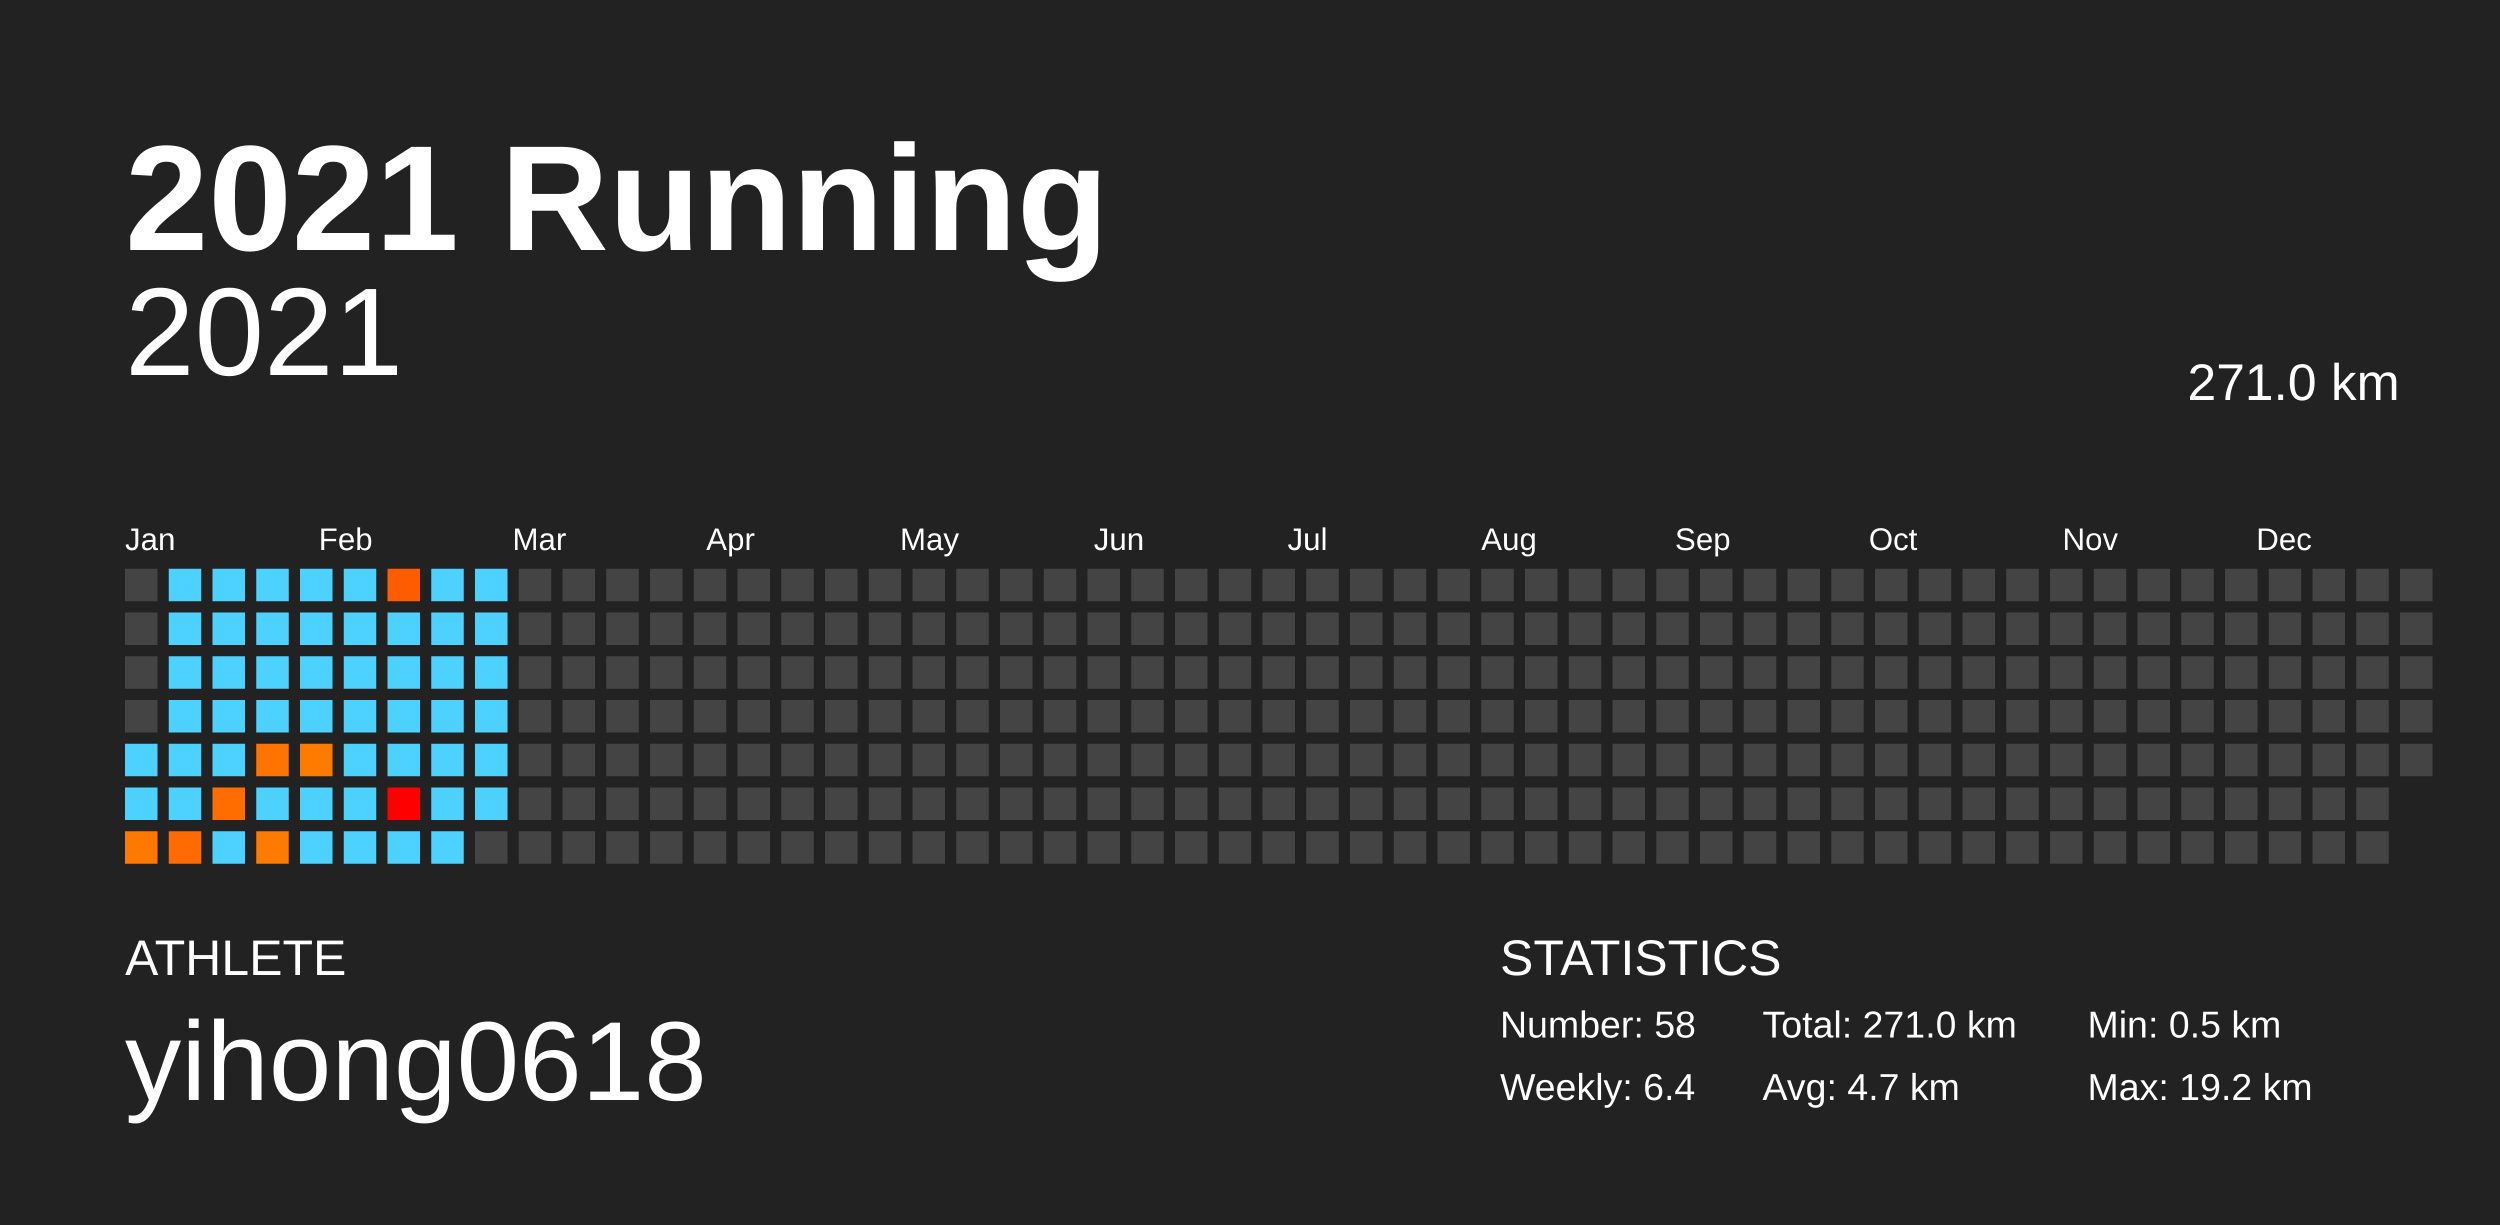
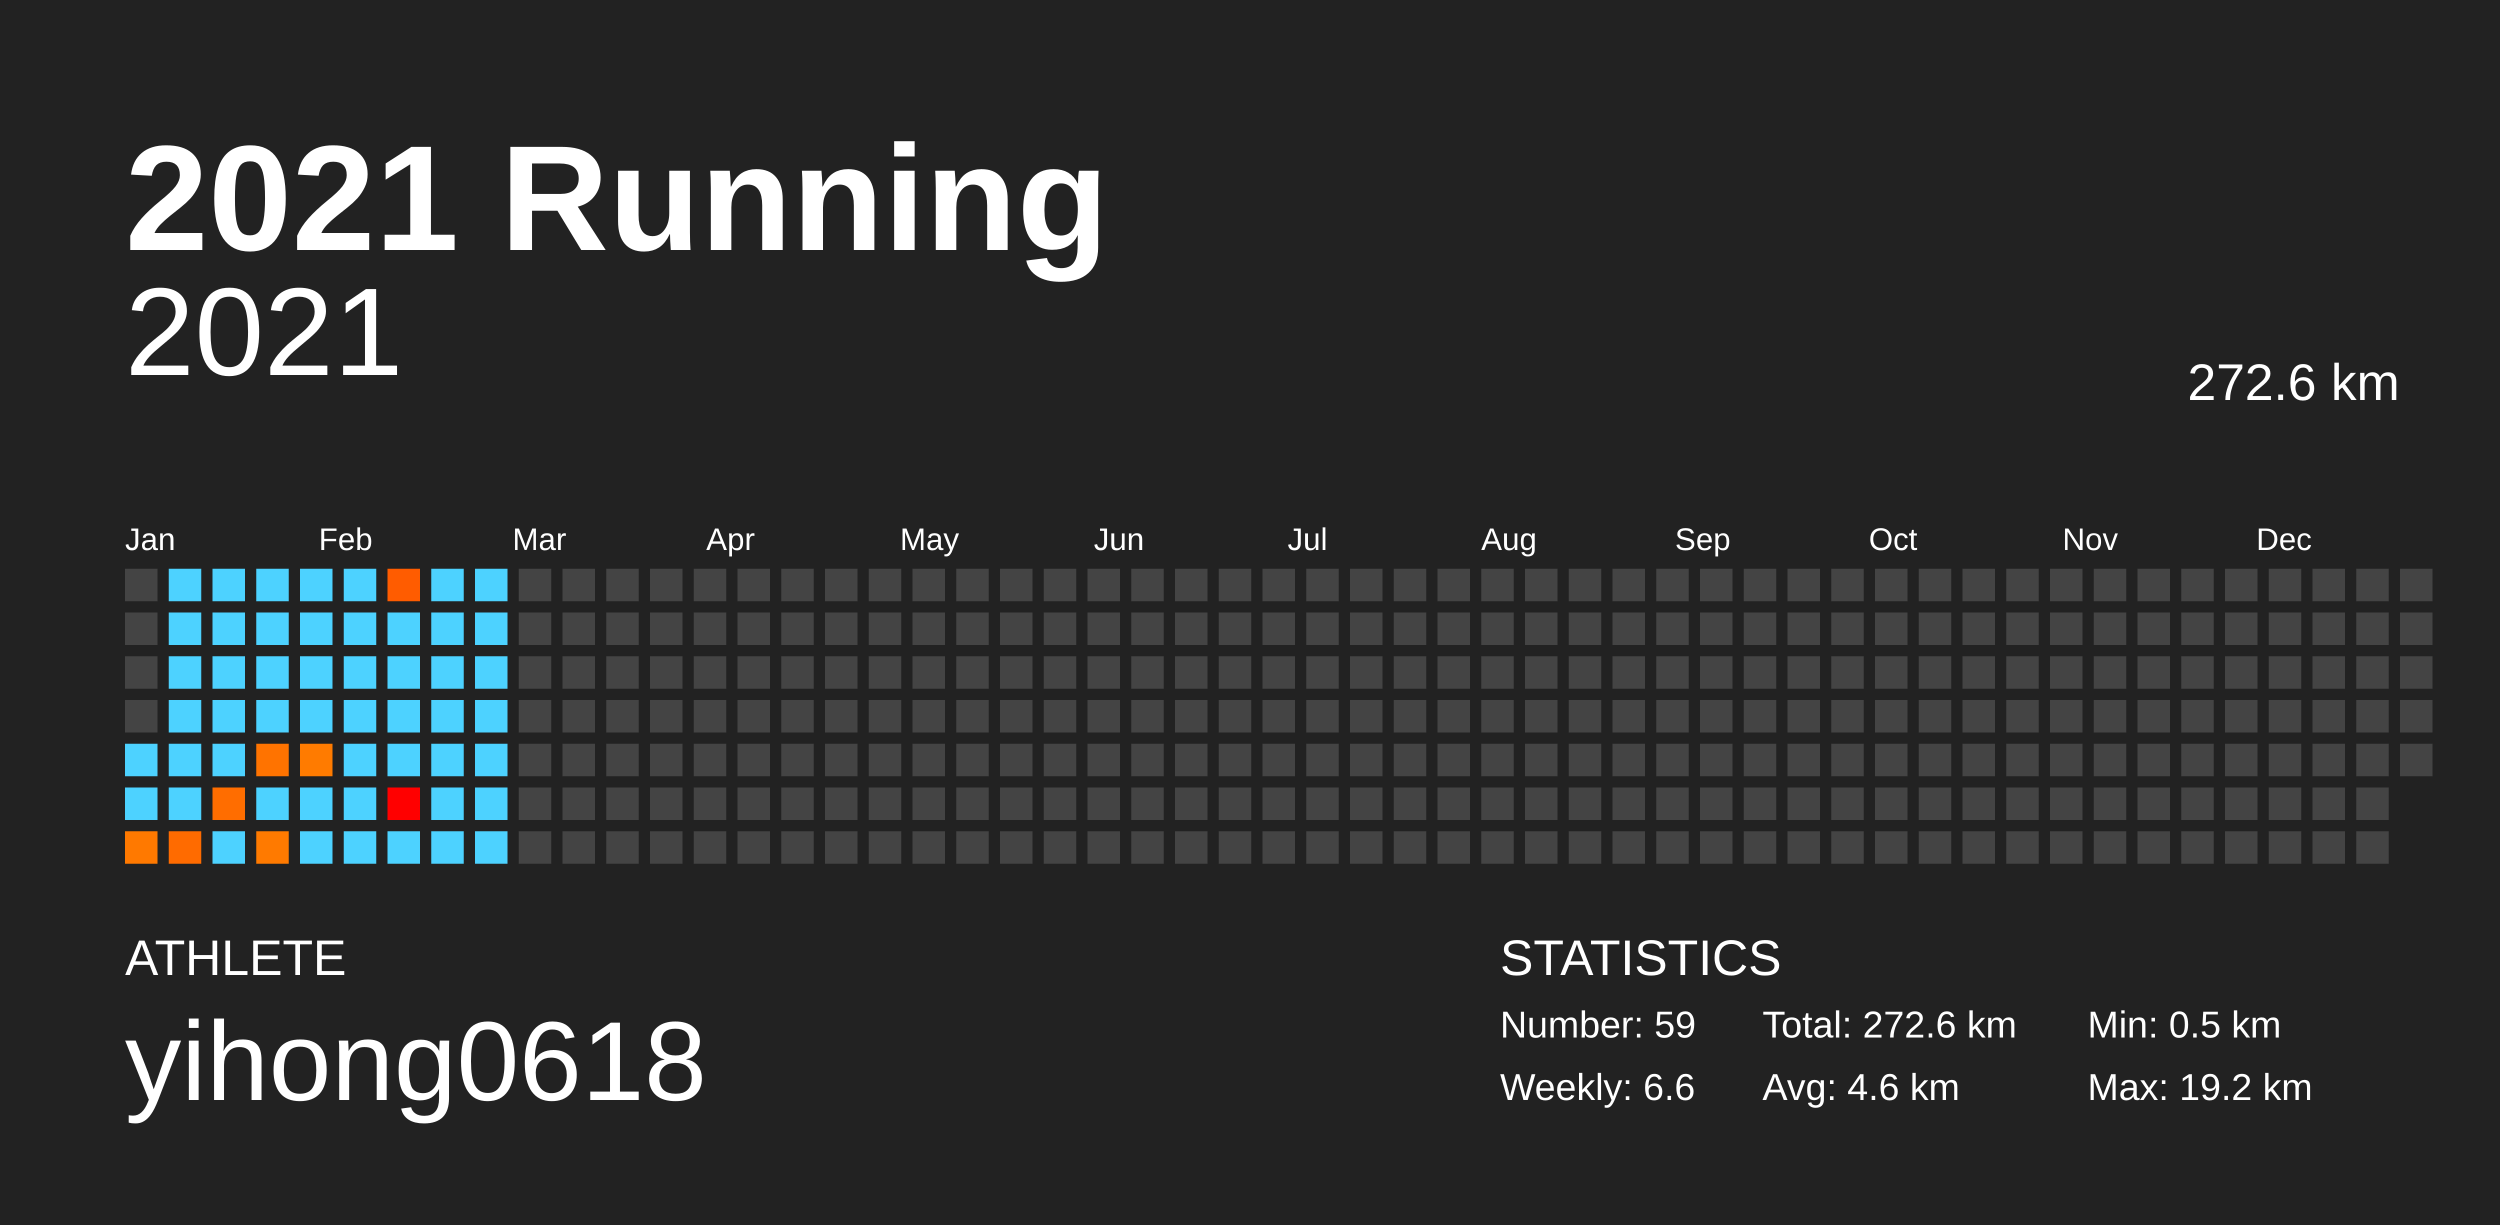
<svg xmlns="http://www.w3.org/2000/svg" baseProfile="full" height="98mm" version="1.1" viewBox="0,0,200,98" width="200mm">
  <defs />
  <rect fill="#222222" height="98" width="200" x="0" y="0" />
  <text fill="#FFFFFF" style="font-size:12px; font-family:Arial; font-weight:bold;" x="10" y="20">2021 Running</text>
  <text fill="#FFFFFF" style="font-size:4px; font-family:Arial" x="10" y="78">ATHLETE</text>
  <text fill="#FFFFFF" style="font-size:9px; font-family:Arial" x="10" y="88">yihong0618</text>
  <text fill="#FFFFFF" style="font-size:4px; font-family:Arial" x="120" y="78">STATISTICS</text>
-   <text fill="#FFFFFF" style="font-size:3px; font-family:Arial" x="120" y="83">Number: 58</text>
-   <text fill="#FFFFFF" style="font-size:3px; font-family:Arial" x="120" y="88">Weekly: 6.4</text>
-   <text fill="#FFFFFF" style="font-size:3px; font-family:Arial" x="141" y="83">Total: 271.0 km</text>
-   <text fill="#FFFFFF" style="font-size:3px; font-family:Arial" x="141" y="88">Avg: 4.7 km</text>
+   <text fill="#FFFFFF" style="font-size:3px; font-family:Arial" x="120" y="83">Number: 59</text>
+   <text fill="#FFFFFF" style="font-size:3px; font-family:Arial" x="120" y="88">Weekly: 6.6</text>
+   <text fill="#FFFFFF" style="font-size:3px; font-family:Arial" x="141" y="83">Total: 272.6 km</text>
+   <text fill="#FFFFFF" style="font-size:3px; font-family:Arial" x="141" y="88">Avg: 4.6 km</text>
  <text fill="#FFFFFF" style="font-size:3px; font-family:Arial" x="167" y="83">Min: 0.5 km</text>
  <text fill="#FFFFFF" style="font-size:3px; font-family:Arial" x="167" y="88">Max: 19.2 km</text>
  <text alignment-baseline="hanging" fill="#FFFFFF" style="font-size:10.0px; font-family:Arial;" x="10" y="30">2021</text>
-   <text alignment-baseline="hanging" fill="#FFFFFF" style="font-size:4.125px; font-family:Arial;" x="175" y="32">271.0 km</text>
+   <text alignment-baseline="hanging" fill="#FFFFFF" style="font-size:4.125px; font-family:Arial;" x="175" y="32">272.6 km</text>
  <text fill="#FFFFFF" style="font-size:2.5px; font-family:Arial" x="10.0" y="44">Jan</text>
  <text fill="#FFFFFF" style="font-size:2.5px; font-family:Arial" x="25.5" y="44">Feb</text>
  <text fill="#FFFFFF" style="font-size:2.5px; font-family:Arial" x="41.0" y="44">Mar</text>
  <text fill="#FFFFFF" style="font-size:2.5px; font-family:Arial" x="56.5" y="44">Apr</text>
  <text fill="#FFFFFF" style="font-size:2.5px; font-family:Arial" x="72.0" y="44">May</text>
  <text fill="#FFFFFF" style="font-size:2.5px; font-family:Arial" x="87.5" y="44">Jun</text>
  <text fill="#FFFFFF" style="font-size:2.5px; font-family:Arial" x="103.0" y="44">Jul</text>
  <text fill="#FFFFFF" style="font-size:2.5px; font-family:Arial" x="118.5" y="44">Aug</text>
  <text fill="#FFFFFF" style="font-size:2.5px; font-family:Arial" x="134.0" y="44">Sep</text>
  <text fill="#FFFFFF" style="font-size:2.5px; font-family:Arial" x="149.5" y="44">Oct</text>
  <text fill="#FFFFFF" style="font-size:2.5px; font-family:Arial" x="165.0" y="44">Nov</text>
  <text fill="#FFFFFF" style="font-size:2.5px; font-family:Arial" x="180.5" y="44">Dec</text>
  <rect fill="#444444" height="2.6" width="2.6" x="10.0" y="45.5" />
  <rect fill="#444444" height="2.6" width="2.6" x="10.0" y="49.0" />
  <rect fill="#444444" height="2.6" width="2.6" x="10.0" y="52.5" />
  <rect fill="#444444" height="2.6" width="2.6" x="10.0" y="56.0" />
  <rect fill="#4dd2ff" height="2.6" width="2.6" x="10.0" y="59.5" />
  <rect fill="#4dd2ff" height="2.6" width="2.6" x="10.0" y="63.0" />
  <rect fill="#ff7900" height="2.6" width="2.6" x="10.0" y="66.5" />
  <rect fill="#4dd2ff" height="2.6" width="2.6" x="13.5" y="45.5" />
  <rect fill="#4dd2ff" height="2.6" width="2.6" x="13.5" y="49.0" />
  <rect fill="#4dd2ff" height="2.6" width="2.6" x="13.5" y="52.5" />
  <rect fill="#4dd2ff" height="2.6" width="2.6" x="13.5" y="56.0" />
  <rect fill="#4dd2ff" height="2.6" width="2.6" x="13.5" y="59.5" />
  <rect fill="#4dd2ff" height="2.6" width="2.6" x="13.5" y="63.0" />
  <rect fill="#ff6b00" height="2.6" width="2.6" x="13.5" y="66.5" />
  <rect fill="#4dd2ff" height="2.6" width="2.6" x="17.0" y="45.5" />
  <rect fill="#4dd2ff" height="2.6" width="2.6" x="17.0" y="49.0" />
  <rect fill="#4dd2ff" height="2.6" width="2.6" x="17.0" y="52.5" />
  <rect fill="#4dd2ff" height="2.6" width="2.6" x="17.0" y="56.0" />
  <rect fill="#4dd2ff" height="2.6" width="2.6" x="17.0" y="59.5" />
  <rect fill="#ff6d00" height="2.6" width="2.6" x="17.0" y="63.0" />
  <rect fill="#4dd2ff" height="2.6" width="2.6" x="17.0" y="66.5" />
  <rect fill="#4dd2ff" height="2.6" width="2.6" x="20.5" y="45.5" />
  <rect fill="#4dd2ff" height="2.6" width="2.6" x="20.5" y="49.0" />
  <rect fill="#4dd2ff" height="2.6" width="2.6" x="20.5" y="52.5" />
  <rect fill="#4dd2ff" height="2.6" width="2.6" x="20.5" y="56.0" />
  <rect fill="#ff7300" height="2.6" width="2.6" x="20.5" y="59.5" />
  <rect fill="#4dd2ff" height="2.6" width="2.6" x="20.5" y="63.0" />
  <rect fill="#ff7a00" height="2.6" width="2.6" x="20.5" y="66.5" />
  <rect fill="#4dd2ff" height="2.6" width="2.6" x="24.0" y="45.5" />
  <rect fill="#4dd2ff" height="2.6" width="2.6" x="24.0" y="49.0" />
  <rect fill="#4dd2ff" height="2.6" width="2.6" x="24.0" y="52.5" />
  <rect fill="#4dd2ff" height="2.6" width="2.6" x="24.0" y="56.0" />
  <rect fill="#ff7b00" height="2.6" width="2.6" x="24.0" y="59.5" />
  <rect fill="#4dd2ff" height="2.6" width="2.6" x="24.0" y="63.0" />
  <rect fill="#4dd2ff" height="2.6" width="2.6" x="24.0" y="66.5" />
  <rect fill="#4dd2ff" height="2.6" width="2.6" x="27.5" y="45.5" />
  <rect fill="#4dd2ff" height="2.6" width="2.6" x="27.5" y="49.0" />
  <rect fill="#4dd2ff" height="2.6" width="2.6" x="27.5" y="52.5" />
  <rect fill="#4dd2ff" height="2.6" width="2.6" x="27.5" y="56.0" />
  <rect fill="#4dd2ff" height="2.6" width="2.6" x="27.5" y="59.5" />
  <rect fill="#4dd2ff" height="2.6" width="2.6" x="27.5" y="63.0" />
  <rect fill="#4dd2ff" height="2.6" width="2.6" x="27.5" y="66.5" />
  <rect fill="#ff5c00" height="2.6" width="2.6" x="31.0" y="45.5" />
  <rect fill="#4dd2ff" height="2.6" width="2.6" x="31.0" y="49.0" />
  <rect fill="#4dd2ff" height="2.6" width="2.6" x="31.0" y="52.5" />
  <rect fill="#4dd2ff" height="2.6" width="2.6" x="31.0" y="56.0" />
  <rect fill="#4dd2ff" height="2.6" width="2.6" x="31.0" y="59.5" />
  <rect fill="#ff0000" height="2.6" width="2.6" x="31.0" y="63.0" />
  <rect fill="#4dd2ff" height="2.6" width="2.6" x="31.0" y="66.5" />
  <rect fill="#4dd2ff" height="2.6" width="2.6" x="34.5" y="45.5" />
  <rect fill="#4dd2ff" height="2.6" width="2.6" x="34.5" y="49.0" />
  <rect fill="#4dd2ff" height="2.6" width="2.6" x="34.5" y="52.5" />
  <rect fill="#4dd2ff" height="2.6" width="2.6" x="34.5" y="56.0" />
  <rect fill="#4dd2ff" height="2.6" width="2.6" x="34.5" y="59.5" />
  <rect fill="#4dd2ff" height="2.6" width="2.6" x="34.5" y="63.0" />
  <rect fill="#4dd2ff" height="2.6" width="2.6" x="34.5" y="66.5" />
  <rect fill="#4dd2ff" height="2.6" width="2.6" x="38.0" y="45.5" />
  <rect fill="#4dd2ff" height="2.6" width="2.6" x="38.0" y="49.0" />
  <rect fill="#4dd2ff" height="2.6" width="2.6" x="38.0" y="52.5" />
  <rect fill="#4dd2ff" height="2.6" width="2.6" x="38.0" y="56.0" />
  <rect fill="#4dd2ff" height="2.6" width="2.6" x="38.0" y="59.5" />
  <rect fill="#4dd2ff" height="2.6" width="2.6" x="38.0" y="63.0" />
-   <rect fill="#444444" height="2.6" width="2.6" x="38.0" y="66.5" />
+   <rect fill="#4dd2ff" height="2.6" width="2.6" x="38.0" y="66.5" />
  <rect fill="#444444" height="2.6" width="2.6" x="41.5" y="45.5" />
  <rect fill="#444444" height="2.6" width="2.6" x="41.5" y="49.0" />
  <rect fill="#444444" height="2.6" width="2.6" x="41.5" y="52.5" />
  <rect fill="#444444" height="2.6" width="2.6" x="41.5" y="56.0" />
  <rect fill="#444444" height="2.6" width="2.6" x="41.5" y="59.5" />
  <rect fill="#444444" height="2.6" width="2.6" x="41.5" y="63.0" />
  <rect fill="#444444" height="2.6" width="2.6" x="41.5" y="66.5" />
  <rect fill="#444444" height="2.6" width="2.6" x="45.0" y="45.5" />
  <rect fill="#444444" height="2.6" width="2.6" x="45.0" y="49.0" />
  <rect fill="#444444" height="2.6" width="2.6" x="45.0" y="52.5" />
  <rect fill="#444444" height="2.6" width="2.6" x="45.0" y="56.0" />
  <rect fill="#444444" height="2.6" width="2.6" x="45.0" y="59.5" />
  <rect fill="#444444" height="2.6" width="2.6" x="45.0" y="63.0" />
  <rect fill="#444444" height="2.6" width="2.6" x="45.0" y="66.5" />
  <rect fill="#444444" height="2.6" width="2.6" x="48.5" y="45.5" />
  <rect fill="#444444" height="2.6" width="2.6" x="48.5" y="49.0" />
  <rect fill="#444444" height="2.6" width="2.6" x="48.5" y="52.5" />
  <rect fill="#444444" height="2.6" width="2.6" x="48.5" y="56.0" />
  <rect fill="#444444" height="2.6" width="2.6" x="48.5" y="59.5" />
  <rect fill="#444444" height="2.6" width="2.6" x="48.5" y="63.0" />
  <rect fill="#444444" height="2.6" width="2.6" x="48.5" y="66.5" />
  <rect fill="#444444" height="2.6" width="2.6" x="52.0" y="45.5" />
  <rect fill="#444444" height="2.6" width="2.6" x="52.0" y="49.0" />
  <rect fill="#444444" height="2.6" width="2.6" x="52.0" y="52.5" />
  <rect fill="#444444" height="2.6" width="2.6" x="52.0" y="56.0" />
  <rect fill="#444444" height="2.6" width="2.6" x="52.0" y="59.5" />
  <rect fill="#444444" height="2.6" width="2.6" x="52.0" y="63.0" />
  <rect fill="#444444" height="2.6" width="2.6" x="52.0" y="66.5" />
  <rect fill="#444444" height="2.6" width="2.6" x="55.5" y="45.5" />
  <rect fill="#444444" height="2.6" width="2.6" x="55.5" y="49.0" />
  <rect fill="#444444" height="2.6" width="2.6" x="55.5" y="52.5" />
  <rect fill="#444444" height="2.6" width="2.6" x="55.5" y="56.0" />
  <rect fill="#444444" height="2.6" width="2.6" x="55.5" y="59.5" />
  <rect fill="#444444" height="2.6" width="2.6" x="55.5" y="63.0" />
  <rect fill="#444444" height="2.6" width="2.6" x="55.5" y="66.5" />
  <rect fill="#444444" height="2.6" width="2.6" x="59.0" y="45.5" />
  <rect fill="#444444" height="2.6" width="2.6" x="59.0" y="49.0" />
  <rect fill="#444444" height="2.6" width="2.6" x="59.0" y="52.5" />
  <rect fill="#444444" height="2.6" width="2.6" x="59.0" y="56.0" />
  <rect fill="#444444" height="2.6" width="2.6" x="59.0" y="59.5" />
  <rect fill="#444444" height="2.6" width="2.6" x="59.0" y="63.0" />
  <rect fill="#444444" height="2.6" width="2.6" x="59.0" y="66.5" />
  <rect fill="#444444" height="2.6" width="2.6" x="62.5" y="45.5" />
  <rect fill="#444444" height="2.6" width="2.6" x="62.5" y="49.0" />
  <rect fill="#444444" height="2.6" width="2.6" x="62.5" y="52.5" />
  <rect fill="#444444" height="2.6" width="2.6" x="62.5" y="56.0" />
  <rect fill="#444444" height="2.6" width="2.6" x="62.5" y="59.5" />
  <rect fill="#444444" height="2.6" width="2.6" x="62.5" y="63.0" />
  <rect fill="#444444" height="2.6" width="2.6" x="62.5" y="66.5" />
  <rect fill="#444444" height="2.6" width="2.6" x="66.0" y="45.5" />
  <rect fill="#444444" height="2.6" width="2.6" x="66.0" y="49.0" />
  <rect fill="#444444" height="2.6" width="2.6" x="66.0" y="52.5" />
  <rect fill="#444444" height="2.6" width="2.6" x="66.0" y="56.0" />
  <rect fill="#444444" height="2.6" width="2.6" x="66.0" y="59.5" />
  <rect fill="#444444" height="2.6" width="2.6" x="66.0" y="63.0" />
  <rect fill="#444444" height="2.6" width="2.6" x="66.0" y="66.5" />
  <rect fill="#444444" height="2.6" width="2.6" x="69.5" y="45.5" />
  <rect fill="#444444" height="2.6" width="2.6" x="69.5" y="49.0" />
  <rect fill="#444444" height="2.6" width="2.6" x="69.5" y="52.5" />
  <rect fill="#444444" height="2.6" width="2.6" x="69.5" y="56.0" />
  <rect fill="#444444" height="2.6" width="2.6" x="69.5" y="59.5" />
  <rect fill="#444444" height="2.6" width="2.6" x="69.5" y="63.0" />
  <rect fill="#444444" height="2.6" width="2.6" x="69.5" y="66.5" />
  <rect fill="#444444" height="2.6" width="2.6" x="73.0" y="45.5" />
  <rect fill="#444444" height="2.6" width="2.6" x="73.0" y="49.0" />
  <rect fill="#444444" height="2.6" width="2.6" x="73.0" y="52.5" />
  <rect fill="#444444" height="2.6" width="2.6" x="73.0" y="56.0" />
  <rect fill="#444444" height="2.6" width="2.6" x="73.0" y="59.5" />
  <rect fill="#444444" height="2.6" width="2.6" x="73.0" y="63.0" />
  <rect fill="#444444" height="2.6" width="2.6" x="73.0" y="66.5" />
  <rect fill="#444444" height="2.6" width="2.6" x="76.5" y="45.5" />
  <rect fill="#444444" height="2.6" width="2.6" x="76.5" y="49.0" />
  <rect fill="#444444" height="2.6" width="2.6" x="76.5" y="52.5" />
  <rect fill="#444444" height="2.6" width="2.6" x="76.5" y="56.0" />
  <rect fill="#444444" height="2.6" width="2.6" x="76.5" y="59.5" />
  <rect fill="#444444" height="2.6" width="2.6" x="76.5" y="63.0" />
  <rect fill="#444444" height="2.6" width="2.6" x="76.5" y="66.5" />
  <rect fill="#444444" height="2.6" width="2.6" x="80.0" y="45.5" />
  <rect fill="#444444" height="2.6" width="2.6" x="80.0" y="49.0" />
  <rect fill="#444444" height="2.6" width="2.6" x="80.0" y="52.5" />
  <rect fill="#444444" height="2.6" width="2.6" x="80.0" y="56.0" />
  <rect fill="#444444" height="2.6" width="2.6" x="80.0" y="59.5" />
  <rect fill="#444444" height="2.6" width="2.6" x="80.0" y="63.0" />
  <rect fill="#444444" height="2.6" width="2.6" x="80.0" y="66.5" />
  <rect fill="#444444" height="2.6" width="2.6" x="83.5" y="45.5" />
  <rect fill="#444444" height="2.6" width="2.6" x="83.5" y="49.0" />
  <rect fill="#444444" height="2.6" width="2.6" x="83.5" y="52.5" />
  <rect fill="#444444" height="2.6" width="2.6" x="83.5" y="56.0" />
  <rect fill="#444444" height="2.6" width="2.6" x="83.5" y="59.5" />
  <rect fill="#444444" height="2.6" width="2.6" x="83.5" y="63.0" />
  <rect fill="#444444" height="2.6" width="2.6" x="83.5" y="66.5" />
  <rect fill="#444444" height="2.6" width="2.6" x="87.0" y="45.5" />
  <rect fill="#444444" height="2.6" width="2.6" x="87.0" y="49.0" />
  <rect fill="#444444" height="2.6" width="2.6" x="87.0" y="52.5" />
  <rect fill="#444444" height="2.6" width="2.6" x="87.0" y="56.0" />
  <rect fill="#444444" height="2.6" width="2.6" x="87.0" y="59.5" />
  <rect fill="#444444" height="2.6" width="2.6" x="87.0" y="63.0" />
  <rect fill="#444444" height="2.6" width="2.6" x="87.0" y="66.5" />
  <rect fill="#444444" height="2.6" width="2.6" x="90.5" y="45.5" />
  <rect fill="#444444" height="2.6" width="2.6" x="90.5" y="49.0" />
  <rect fill="#444444" height="2.6" width="2.6" x="90.5" y="52.5" />
  <rect fill="#444444" height="2.6" width="2.6" x="90.5" y="56.0" />
  <rect fill="#444444" height="2.6" width="2.6" x="90.5" y="59.5" />
  <rect fill="#444444" height="2.6" width="2.6" x="90.5" y="63.0" />
  <rect fill="#444444" height="2.6" width="2.6" x="90.5" y="66.5" />
  <rect fill="#444444" height="2.6" width="2.6" x="94.0" y="45.5" />
  <rect fill="#444444" height="2.6" width="2.6" x="94.0" y="49.0" />
  <rect fill="#444444" height="2.6" width="2.6" x="94.0" y="52.5" />
  <rect fill="#444444" height="2.6" width="2.6" x="94.0" y="56.0" />
  <rect fill="#444444" height="2.6" width="2.6" x="94.0" y="59.5" />
  <rect fill="#444444" height="2.6" width="2.6" x="94.0" y="63.0" />
  <rect fill="#444444" height="2.6" width="2.6" x="94.0" y="66.5" />
  <rect fill="#444444" height="2.6" width="2.6" x="97.5" y="45.5" />
  <rect fill="#444444" height="2.6" width="2.6" x="97.5" y="49.0" />
  <rect fill="#444444" height="2.6" width="2.6" x="97.5" y="52.5" />
  <rect fill="#444444" height="2.6" width="2.6" x="97.5" y="56.0" />
  <rect fill="#444444" height="2.6" width="2.6" x="97.5" y="59.5" />
  <rect fill="#444444" height="2.6" width="2.6" x="97.5" y="63.0" />
  <rect fill="#444444" height="2.6" width="2.6" x="97.5" y="66.5" />
  <rect fill="#444444" height="2.6" width="2.6" x="101.0" y="45.5" />
  <rect fill="#444444" height="2.6" width="2.6" x="101.0" y="49.0" />
  <rect fill="#444444" height="2.6" width="2.6" x="101.0" y="52.5" />
  <rect fill="#444444" height="2.6" width="2.6" x="101.0" y="56.0" />
  <rect fill="#444444" height="2.6" width="2.6" x="101.0" y="59.5" />
  <rect fill="#444444" height="2.6" width="2.6" x="101.0" y="63.0" />
  <rect fill="#444444" height="2.6" width="2.6" x="101.0" y="66.5" />
  <rect fill="#444444" height="2.6" width="2.6" x="104.5" y="45.5" />
  <rect fill="#444444" height="2.6" width="2.6" x="104.5" y="49.0" />
  <rect fill="#444444" height="2.6" width="2.6" x="104.5" y="52.5" />
  <rect fill="#444444" height="2.6" width="2.6" x="104.5" y="56.0" />
  <rect fill="#444444" height="2.6" width="2.6" x="104.5" y="59.5" />
  <rect fill="#444444" height="2.6" width="2.6" x="104.5" y="63.0" />
  <rect fill="#444444" height="2.6" width="2.6" x="104.5" y="66.5" />
  <rect fill="#444444" height="2.6" width="2.6" x="108.0" y="45.5" />
  <rect fill="#444444" height="2.6" width="2.6" x="108.0" y="49.0" />
  <rect fill="#444444" height="2.6" width="2.6" x="108.0" y="52.5" />
  <rect fill="#444444" height="2.6" width="2.6" x="108.0" y="56.0" />
  <rect fill="#444444" height="2.6" width="2.6" x="108.0" y="59.5" />
  <rect fill="#444444" height="2.6" width="2.6" x="108.0" y="63.0" />
  <rect fill="#444444" height="2.6" width="2.6" x="108.0" y="66.5" />
  <rect fill="#444444" height="2.6" width="2.6" x="111.5" y="45.5" />
  <rect fill="#444444" height="2.6" width="2.6" x="111.5" y="49.0" />
  <rect fill="#444444" height="2.6" width="2.6" x="111.5" y="52.5" />
  <rect fill="#444444" height="2.6" width="2.6" x="111.5" y="56.0" />
  <rect fill="#444444" height="2.6" width="2.6" x="111.5" y="59.5" />
  <rect fill="#444444" height="2.6" width="2.6" x="111.5" y="63.0" />
  <rect fill="#444444" height="2.6" width="2.6" x="111.5" y="66.5" />
  <rect fill="#444444" height="2.6" width="2.6" x="115.0" y="45.5" />
  <rect fill="#444444" height="2.6" width="2.6" x="115.0" y="49.0" />
  <rect fill="#444444" height="2.6" width="2.6" x="115.0" y="52.5" />
  <rect fill="#444444" height="2.6" width="2.6" x="115.0" y="56.0" />
  <rect fill="#444444" height="2.6" width="2.6" x="115.0" y="59.5" />
  <rect fill="#444444" height="2.6" width="2.6" x="115.0" y="63.0" />
  <rect fill="#444444" height="2.6" width="2.6" x="115.0" y="66.5" />
  <rect fill="#444444" height="2.6" width="2.6" x="118.5" y="45.5" />
  <rect fill="#444444" height="2.6" width="2.6" x="118.5" y="49.0" />
  <rect fill="#444444" height="2.6" width="2.6" x="118.5" y="52.5" />
  <rect fill="#444444" height="2.6" width="2.6" x="118.5" y="56.0" />
  <rect fill="#444444" height="2.6" width="2.6" x="118.5" y="59.5" />
  <rect fill="#444444" height="2.6" width="2.6" x="118.5" y="63.0" />
  <rect fill="#444444" height="2.6" width="2.6" x="118.5" y="66.5" />
  <rect fill="#444444" height="2.6" width="2.6" x="122.0" y="45.5" />
  <rect fill="#444444" height="2.6" width="2.6" x="122.0" y="49.0" />
  <rect fill="#444444" height="2.6" width="2.6" x="122.0" y="52.5" />
  <rect fill="#444444" height="2.6" width="2.6" x="122.0" y="56.0" />
  <rect fill="#444444" height="2.6" width="2.6" x="122.0" y="59.5" />
  <rect fill="#444444" height="2.6" width="2.6" x="122.0" y="63.0" />
  <rect fill="#444444" height="2.6" width="2.6" x="122.0" y="66.5" />
  <rect fill="#444444" height="2.6" width="2.6" x="125.5" y="45.5" />
  <rect fill="#444444" height="2.6" width="2.6" x="125.5" y="49.0" />
  <rect fill="#444444" height="2.6" width="2.6" x="125.5" y="52.5" />
  <rect fill="#444444" height="2.6" width="2.6" x="125.5" y="56.0" />
  <rect fill="#444444" height="2.6" width="2.6" x="125.5" y="59.5" />
  <rect fill="#444444" height="2.6" width="2.6" x="125.5" y="63.0" />
  <rect fill="#444444" height="2.6" width="2.6" x="125.5" y="66.5" />
  <rect fill="#444444" height="2.6" width="2.6" x="129.0" y="45.5" />
  <rect fill="#444444" height="2.6" width="2.6" x="129.0" y="49.0" />
  <rect fill="#444444" height="2.6" width="2.6" x="129.0" y="52.5" />
  <rect fill="#444444" height="2.6" width="2.6" x="129.0" y="56.0" />
  <rect fill="#444444" height="2.6" width="2.6" x="129.0" y="59.5" />
  <rect fill="#444444" height="2.6" width="2.6" x="129.0" y="63.0" />
  <rect fill="#444444" height="2.6" width="2.6" x="129.0" y="66.5" />
  <rect fill="#444444" height="2.6" width="2.6" x="132.5" y="45.5" />
  <rect fill="#444444" height="2.6" width="2.6" x="132.5" y="49.0" />
  <rect fill="#444444" height="2.6" width="2.6" x="132.5" y="52.5" />
  <rect fill="#444444" height="2.6" width="2.6" x="132.5" y="56.0" />
  <rect fill="#444444" height="2.6" width="2.6" x="132.5" y="59.5" />
  <rect fill="#444444" height="2.6" width="2.6" x="132.5" y="63.0" />
  <rect fill="#444444" height="2.6" width="2.6" x="132.5" y="66.5" />
  <rect fill="#444444" height="2.6" width="2.6" x="136.0" y="45.5" />
  <rect fill="#444444" height="2.6" width="2.6" x="136.0" y="49.0" />
  <rect fill="#444444" height="2.6" width="2.6" x="136.0" y="52.5" />
  <rect fill="#444444" height="2.6" width="2.6" x="136.0" y="56.0" />
  <rect fill="#444444" height="2.6" width="2.6" x="136.0" y="59.5" />
  <rect fill="#444444" height="2.6" width="2.6" x="136.0" y="63.0" />
  <rect fill="#444444" height="2.6" width="2.6" x="136.0" y="66.5" />
  <rect fill="#444444" height="2.6" width="2.6" x="139.5" y="45.5" />
  <rect fill="#444444" height="2.6" width="2.6" x="139.5" y="49.0" />
  <rect fill="#444444" height="2.6" width="2.6" x="139.5" y="52.5" />
  <rect fill="#444444" height="2.6" width="2.6" x="139.5" y="56.0" />
  <rect fill="#444444" height="2.6" width="2.6" x="139.5" y="59.5" />
  <rect fill="#444444" height="2.6" width="2.6" x="139.5" y="63.0" />
  <rect fill="#444444" height="2.6" width="2.6" x="139.5" y="66.5" />
  <rect fill="#444444" height="2.6" width="2.6" x="143.0" y="45.5" />
  <rect fill="#444444" height="2.6" width="2.6" x="143.0" y="49.0" />
  <rect fill="#444444" height="2.6" width="2.6" x="143.0" y="52.5" />
  <rect fill="#444444" height="2.6" width="2.6" x="143.0" y="56.0" />
  <rect fill="#444444" height="2.6" width="2.6" x="143.0" y="59.5" />
  <rect fill="#444444" height="2.6" width="2.6" x="143.0" y="63.0" />
  <rect fill="#444444" height="2.6" width="2.6" x="143.0" y="66.5" />
  <rect fill="#444444" height="2.6" width="2.6" x="146.5" y="45.5" />
  <rect fill="#444444" height="2.6" width="2.6" x="146.5" y="49.0" />
  <rect fill="#444444" height="2.6" width="2.6" x="146.5" y="52.5" />
  <rect fill="#444444" height="2.6" width="2.6" x="146.5" y="56.0" />
  <rect fill="#444444" height="2.6" width="2.6" x="146.5" y="59.5" />
  <rect fill="#444444" height="2.6" width="2.6" x="146.5" y="63.0" />
  <rect fill="#444444" height="2.6" width="2.6" x="146.5" y="66.5" />
  <rect fill="#444444" height="2.6" width="2.6" x="150.0" y="45.5" />
  <rect fill="#444444" height="2.6" width="2.6" x="150.0" y="49.0" />
  <rect fill="#444444" height="2.6" width="2.6" x="150.0" y="52.5" />
  <rect fill="#444444" height="2.6" width="2.6" x="150.0" y="56.0" />
  <rect fill="#444444" height="2.6" width="2.6" x="150.0" y="59.5" />
  <rect fill="#444444" height="2.6" width="2.6" x="150.0" y="63.0" />
  <rect fill="#444444" height="2.6" width="2.6" x="150.0" y="66.5" />
  <rect fill="#444444" height="2.6" width="2.6" x="153.5" y="45.5" />
  <rect fill="#444444" height="2.6" width="2.6" x="153.5" y="49.0" />
  <rect fill="#444444" height="2.6" width="2.6" x="153.5" y="52.5" />
  <rect fill="#444444" height="2.6" width="2.6" x="153.5" y="56.0" />
  <rect fill="#444444" height="2.6" width="2.6" x="153.5" y="59.5" />
  <rect fill="#444444" height="2.6" width="2.6" x="153.5" y="63.0" />
  <rect fill="#444444" height="2.6" width="2.6" x="153.5" y="66.5" />
  <rect fill="#444444" height="2.6" width="2.6" x="157.0" y="45.5" />
  <rect fill="#444444" height="2.6" width="2.6" x="157.0" y="49.0" />
  <rect fill="#444444" height="2.6" width="2.6" x="157.0" y="52.5" />
  <rect fill="#444444" height="2.6" width="2.6" x="157.0" y="56.0" />
  <rect fill="#444444" height="2.6" width="2.6" x="157.0" y="59.5" />
  <rect fill="#444444" height="2.6" width="2.6" x="157.0" y="63.0" />
  <rect fill="#444444" height="2.6" width="2.6" x="157.0" y="66.5" />
  <rect fill="#444444" height="2.6" width="2.6" x="160.5" y="45.5" />
  <rect fill="#444444" height="2.6" width="2.6" x="160.5" y="49.0" />
  <rect fill="#444444" height="2.6" width="2.6" x="160.5" y="52.5" />
  <rect fill="#444444" height="2.6" width="2.6" x="160.5" y="56.0" />
  <rect fill="#444444" height="2.6" width="2.6" x="160.5" y="59.5" />
  <rect fill="#444444" height="2.6" width="2.6" x="160.5" y="63.0" />
  <rect fill="#444444" height="2.6" width="2.6" x="160.5" y="66.5" />
  <rect fill="#444444" height="2.6" width="2.6" x="164.0" y="45.5" />
  <rect fill="#444444" height="2.6" width="2.6" x="164.0" y="49.0" />
  <rect fill="#444444" height="2.6" width="2.6" x="164.0" y="52.5" />
  <rect fill="#444444" height="2.6" width="2.6" x="164.0" y="56.0" />
  <rect fill="#444444" height="2.6" width="2.6" x="164.0" y="59.5" />
  <rect fill="#444444" height="2.6" width="2.6" x="164.0" y="63.0" />
  <rect fill="#444444" height="2.6" width="2.6" x="164.0" y="66.5" />
  <rect fill="#444444" height="2.6" width="2.6" x="167.5" y="45.5" />
  <rect fill="#444444" height="2.6" width="2.6" x="167.5" y="49.0" />
  <rect fill="#444444" height="2.6" width="2.6" x="167.5" y="52.5" />
  <rect fill="#444444" height="2.6" width="2.6" x="167.5" y="56.0" />
  <rect fill="#444444" height="2.6" width="2.6" x="167.5" y="59.5" />
  <rect fill="#444444" height="2.6" width="2.6" x="167.5" y="63.0" />
  <rect fill="#444444" height="2.6" width="2.6" x="167.5" y="66.5" />
  <rect fill="#444444" height="2.6" width="2.6" x="171.0" y="45.5" />
  <rect fill="#444444" height="2.6" width="2.6" x="171.0" y="49.0" />
  <rect fill="#444444" height="2.6" width="2.6" x="171.0" y="52.5" />
  <rect fill="#444444" height="2.6" width="2.6" x="171.0" y="56.0" />
  <rect fill="#444444" height="2.6" width="2.6" x="171.0" y="59.5" />
  <rect fill="#444444" height="2.6" width="2.6" x="171.0" y="63.0" />
  <rect fill="#444444" height="2.6" width="2.6" x="171.0" y="66.5" />
  <rect fill="#444444" height="2.6" width="2.6" x="174.5" y="45.5" />
  <rect fill="#444444" height="2.6" width="2.6" x="174.5" y="49.0" />
  <rect fill="#444444" height="2.6" width="2.6" x="174.5" y="52.5" />
  <rect fill="#444444" height="2.6" width="2.6" x="174.5" y="56.0" />
  <rect fill="#444444" height="2.6" width="2.6" x="174.5" y="59.5" />
  <rect fill="#444444" height="2.6" width="2.6" x="174.5" y="63.0" />
  <rect fill="#444444" height="2.6" width="2.6" x="174.5" y="66.5" />
  <rect fill="#444444" height="2.6" width="2.6" x="178.0" y="45.5" />
  <rect fill="#444444" height="2.6" width="2.6" x="178.0" y="49.0" />
  <rect fill="#444444" height="2.6" width="2.6" x="178.0" y="52.5" />
  <rect fill="#444444" height="2.6" width="2.6" x="178.0" y="56.0" />
  <rect fill="#444444" height="2.6" width="2.6" x="178.0" y="59.5" />
  <rect fill="#444444" height="2.6" width="2.6" x="178.0" y="63.0" />
  <rect fill="#444444" height="2.6" width="2.6" x="178.0" y="66.5" />
  <rect fill="#444444" height="2.6" width="2.6" x="181.5" y="45.5" />
  <rect fill="#444444" height="2.6" width="2.6" x="181.5" y="49.0" />
  <rect fill="#444444" height="2.6" width="2.6" x="181.5" y="52.5" />
  <rect fill="#444444" height="2.6" width="2.6" x="181.5" y="56.0" />
  <rect fill="#444444" height="2.6" width="2.6" x="181.5" y="59.5" />
  <rect fill="#444444" height="2.6" width="2.6" x="181.5" y="63.0" />
  <rect fill="#444444" height="2.6" width="2.6" x="181.5" y="66.5" />
  <rect fill="#444444" height="2.6" width="2.6" x="185.0" y="45.5" />
  <rect fill="#444444" height="2.6" width="2.6" x="185.0" y="49.0" />
  <rect fill="#444444" height="2.6" width="2.6" x="185.0" y="52.5" />
  <rect fill="#444444" height="2.6" width="2.6" x="185.0" y="56.0" />
  <rect fill="#444444" height="2.6" width="2.6" x="185.0" y="59.5" />
  <rect fill="#444444" height="2.6" width="2.6" x="185.0" y="63.0" />
  <rect fill="#444444" height="2.6" width="2.6" x="185.0" y="66.5" />
  <rect fill="#444444" height="2.6" width="2.6" x="188.5" y="45.5" />
  <rect fill="#444444" height="2.6" width="2.6" x="188.5" y="49.0" />
  <rect fill="#444444" height="2.6" width="2.6" x="188.5" y="52.5" />
  <rect fill="#444444" height="2.6" width="2.6" x="188.5" y="56.0" />
  <rect fill="#444444" height="2.6" width="2.6" x="188.5" y="59.5" />
  <rect fill="#444444" height="2.6" width="2.6" x="188.5" y="63.0" />
  <rect fill="#444444" height="2.6" width="2.6" x="188.5" y="66.5" />
  <rect fill="#444444" height="2.6" width="2.6" x="192.0" y="45.5" />
  <rect fill="#444444" height="2.6" width="2.6" x="192.0" y="49.0" />
  <rect fill="#444444" height="2.6" width="2.6" x="192.0" y="52.5" />
  <rect fill="#444444" height="2.6" width="2.6" x="192.0" y="56.0" />
  <rect fill="#444444" height="2.6" width="2.6" x="192.0" y="59.5" />
</svg>
